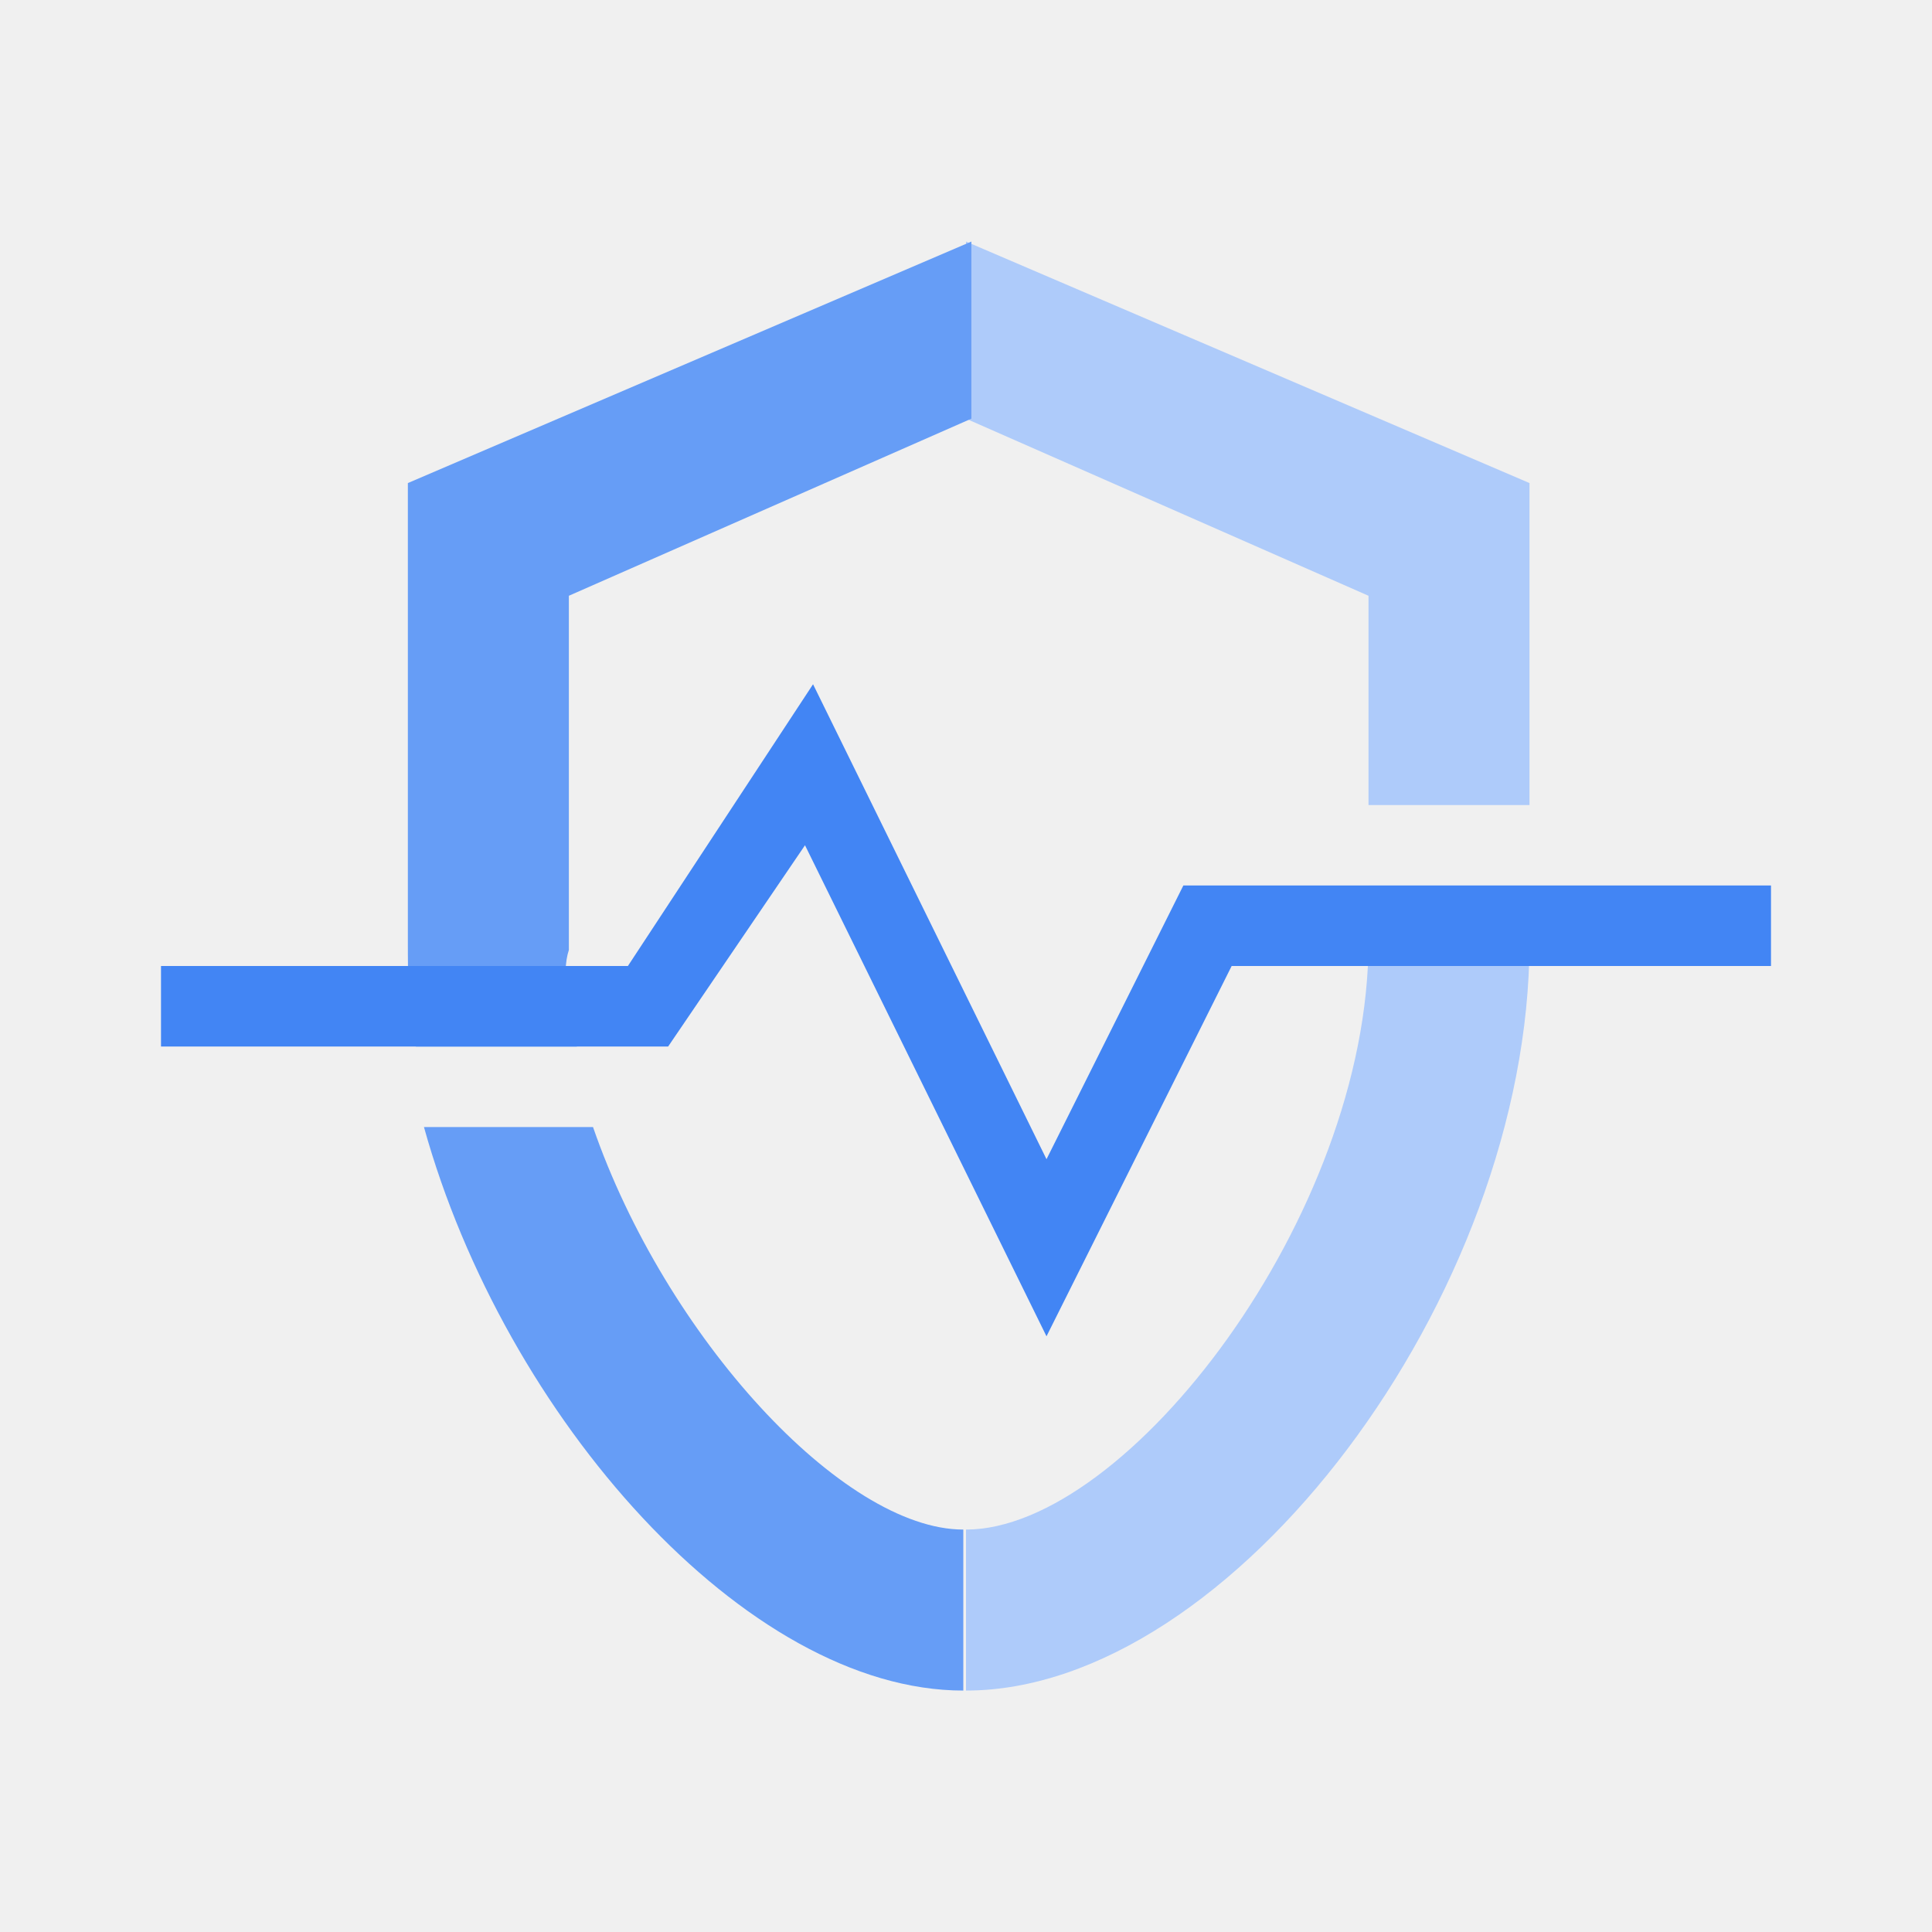
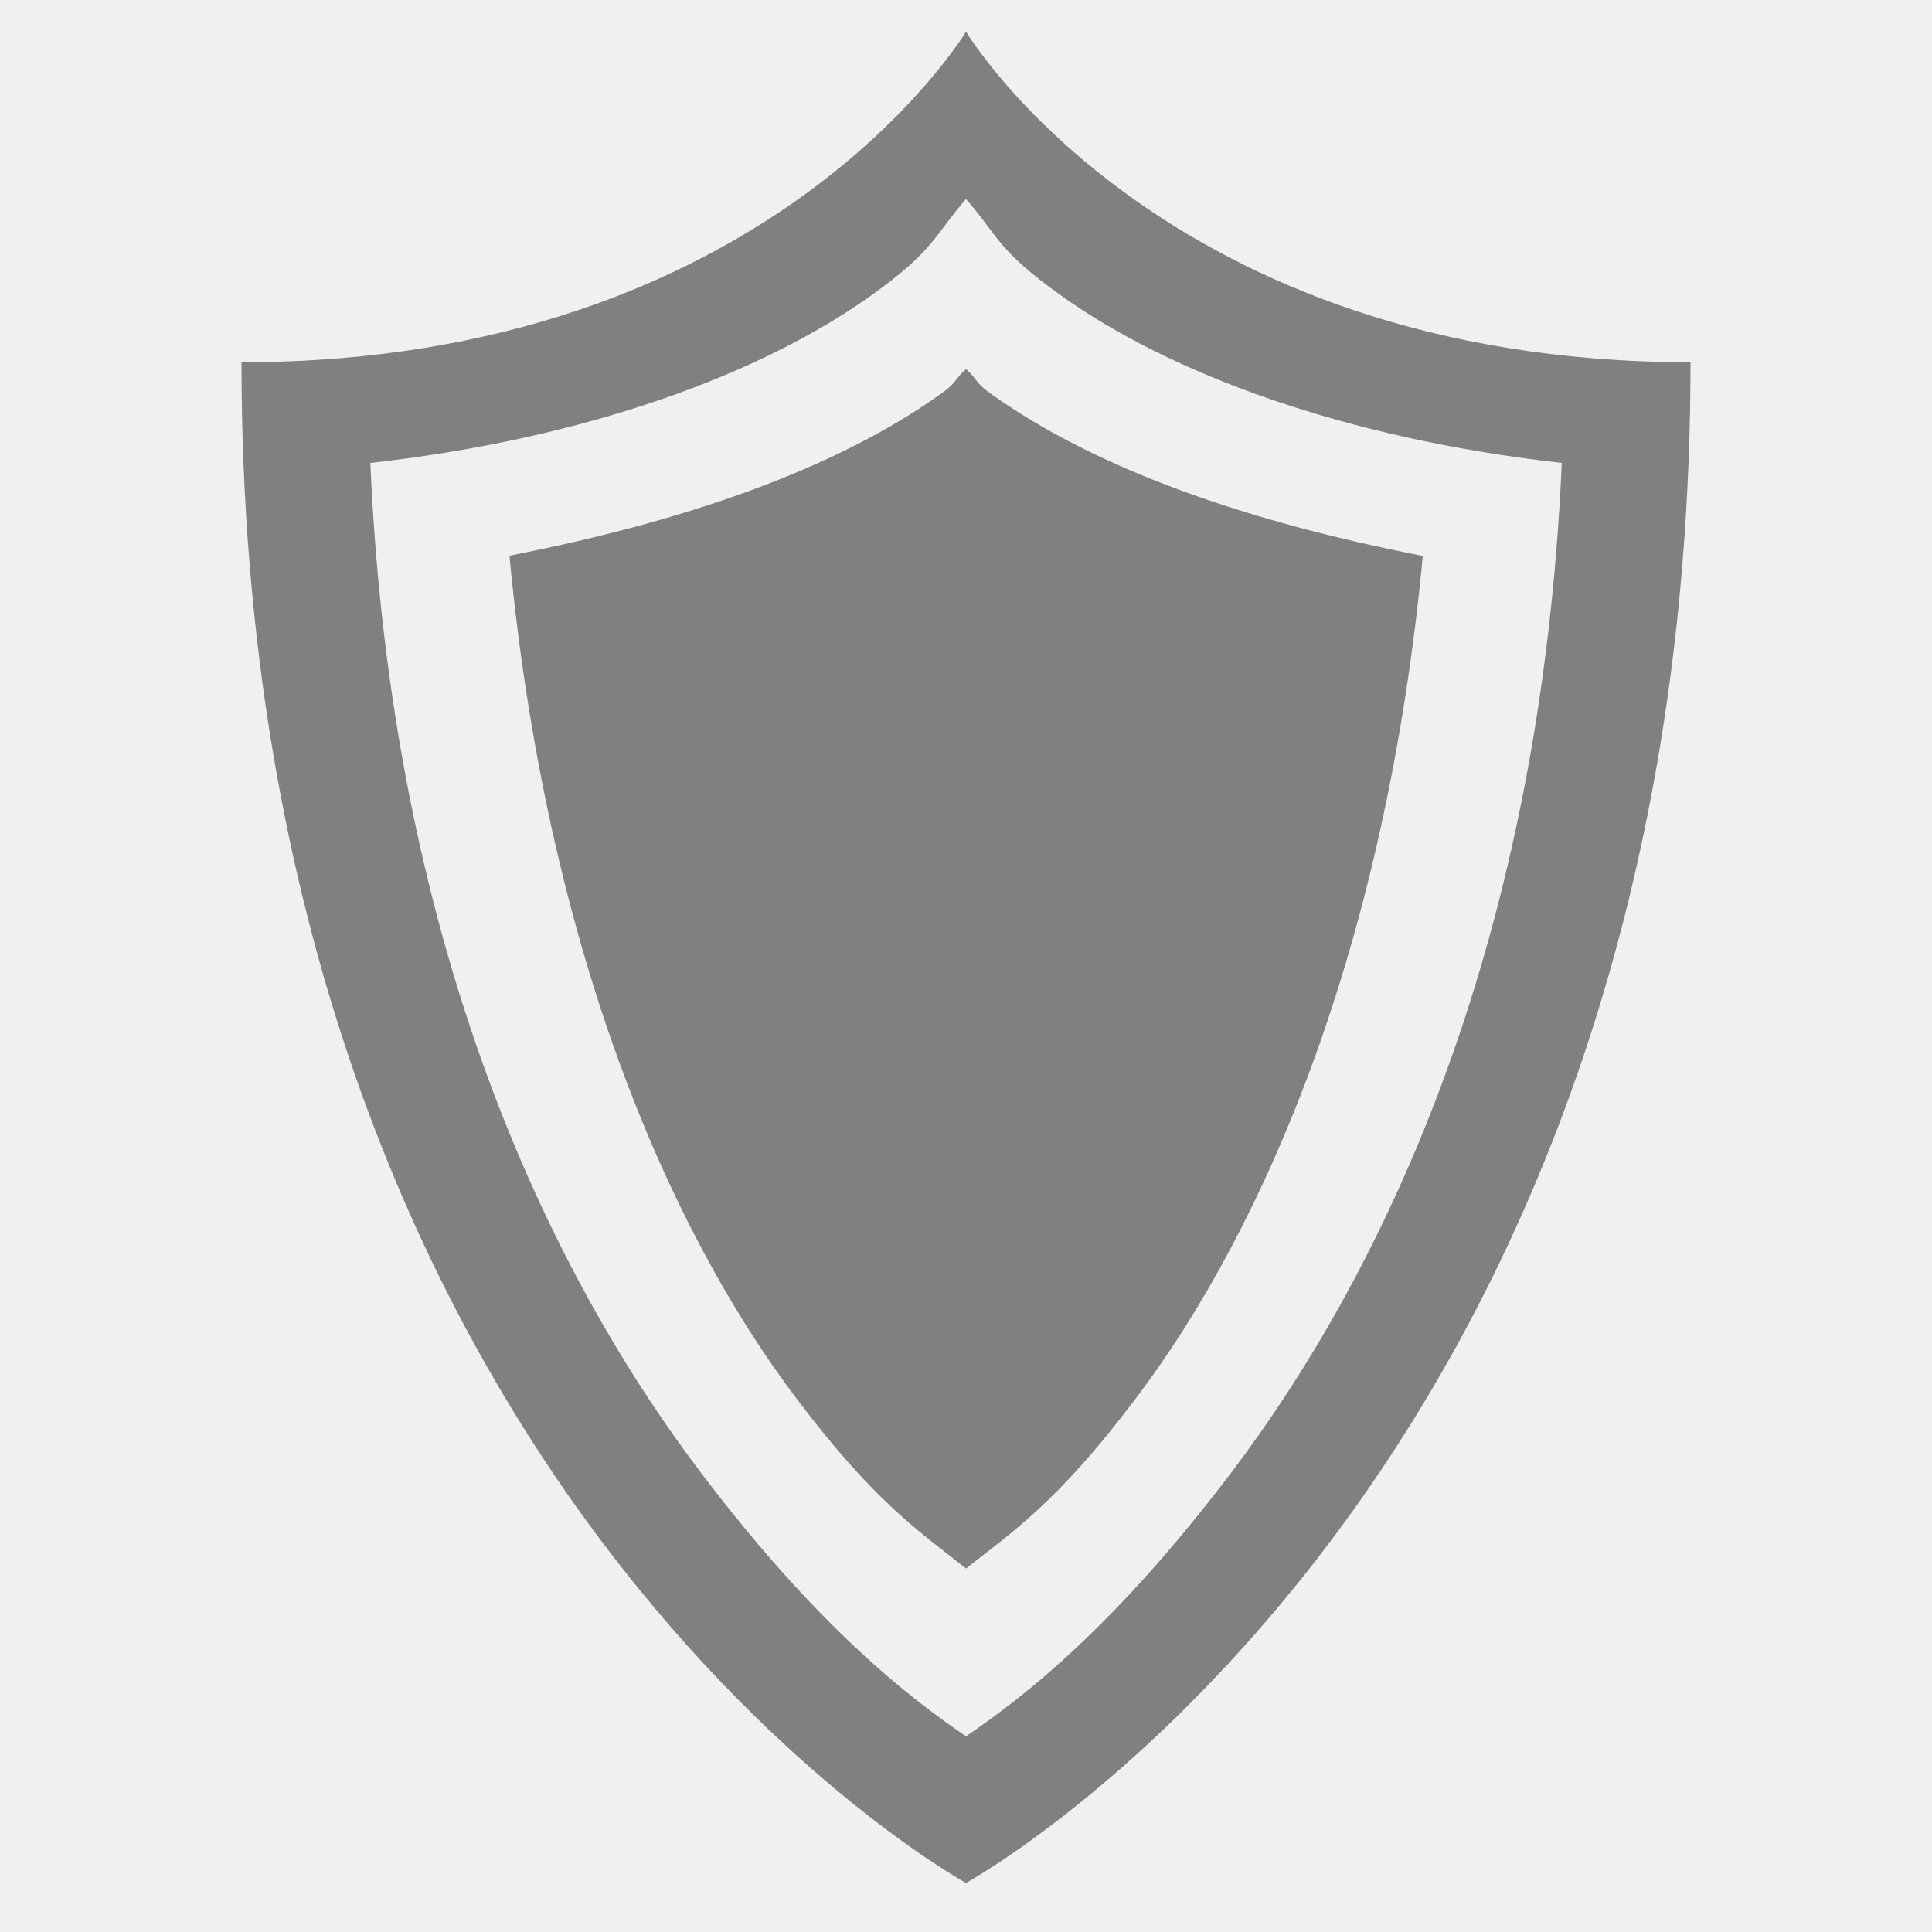
- <svg xmlns="http://www.w3.org/2000/svg" version="1.1" id="Layer_1" width="800px" height="800px" viewBox="0 0 24 24" enable-background="new 0 0 24 24" xml:space="preserve">
-   <g>
-     <g>
-       <g transform="translate(16, 4.0008)">
-         <g>
- 			</g>
-         <defs>
-           <filter id="Adobe_OpacityMaskFilter" filterUnits="userSpaceOnUse" x="-9" y="-6" width="17" height="28">
-             <feColorMatrix type="matrix" values="1 0 0 0 0  0 1 0 0 0  0 0 1 0 0  0 0 0 1 0" />
-           </filter>
-         </defs>
-         <mask maskUnits="userSpaceOnUse" x="-9" y="-6" width="17" height="28" id="mask-2_00000012429945198013312710000015587883788154311359_">
-           <g filter="url(#Adobe_OpacityMaskFilter)">
-             <path id="path-1_00000047752391953833547770000011231090727836387712_" fill-rule="evenodd" clip-rule="evenodd" fill="#FFFFFF" d="M3,6H1l0-2.6l-5-2.2V-1l7,3L3,6z M3,7l0,0.7C3,12.1-0.7,17-4,17c0,0,0,0,0,0v-2h0h0c2,0,5-3.9,5-7.3L1,7H3z" />
-           </g>
-         </mask>
-         <polygon id="Fill-1" mask="url(#mask-2_00000012429945198013312710000015587883788154311359_)" fill-rule="evenodd" clip-rule="evenodd" fill="#AECBFA" points="-9,22 8,22 8,-6 -9,-6 " />
-       </g>
-       <g transform="translate(6.666667, 4.0008)">
-         <g>
- 			</g>
-         <defs>
-           <filter id="Adobe_OpacityMaskFilter_00000108295202808614269600000001025277755243565713_" filterUnits="userSpaceOnUse" x="-6.7" y="-6" width="17" height="28">
-             <feColorMatrix type="matrix" values="1 0 0 0 0  0 1 0 0 0  0 0 1 0 0  0 0 0 1 0" />
-           </filter>
-         </defs>
-         <mask maskUnits="userSpaceOnUse" x="-6.7" y="-6" width="17" height="28" id="mask-4_00000003090632042672560440000013286235027329688470_">
-           <g filter="url(#Adobe_OpacityMaskFilter_00000108295202808614269600000001025277755243565713_)">
-             <path id="path-3_00000114037859665426280490000011599186370655849357_" fill-rule="evenodd" clip-rule="evenodd" fill="#FFFFFF" d="M0.5,9h-2c-0.1-0.4-0.1-0.9-0.1-1.3l0-5.7l7-3l0,0v2.2l0,0l-5,2.2l0,4.4C0.3,8.1,0.4,8.6,0.5,9z M0.7,10c0.9,2.6,3.1,5,4.6,5v2 c-2.7,0-5.7-3.4-6.7-7H0.7z" />
-           </g>
-         </mask>
-         <polygon mask="url(#mask-4_00000003090632042672560440000013286235027329688470_)" fill-rule="evenodd" clip-rule="evenodd" fill="#669DF6" points="-6.7,22 10.3,22 10.3,-6 -6.7,-6    " />
-       </g>
-       <polygon fill-rule="evenodd" clip-rule="evenodd" fill="#4285F4" points="7.8,12 2,12 2,13 8.3,13 10,10.5 13,16.6 15.3,12 22,12 22,11 14.7,11 13,14.4 10.1,8.5   " />
-       <rect x="0" y="0" fill="none" width="24" height="24" />
-     </g>
-   </g>
+ <svg xmlns="http://www.w3.org/2000/svg" width="800px" height="800px" viewBox="0 0 16 16">
+   <path d="M8 .262S6.364 3 2 3c0 9.31 6 12.594 6 12.594S14 12.31 14 3C9.636 3 8 .262 8 .262zm0 1.386c.272.312.257.42.781.795.912.654 2.362 1.19 4.153 1.391-.174 3.943-1.439 6.642-2.73 8.352-.982 1.298-1.74 1.878-2.204 2.193-.463-.315-1.222-.895-2.203-2.193-1.292-1.71-2.557-4.409-2.73-8.352 1.79-.2 3.24-.737 4.152-1.39.524-.377.51-.483.781-.796zm0 1.409c-.092.08-.073.108-.2.199-.888.637-2.15 1.066-3.581 1.346.305 3.23 1.302 5.558 2.377 6.98.656.868 1.015 1.097 1.404 1.408.39-.31.75-.54 1.406-1.408 1.075-1.422 2.072-3.749 2.377-6.978-1.432-.28-2.695-.71-3.584-1.348-.126-.09-.107-.12-.199-.2z" style="marker:none" color="#000000" overflow="visible" fill="gray" />
</svg>
